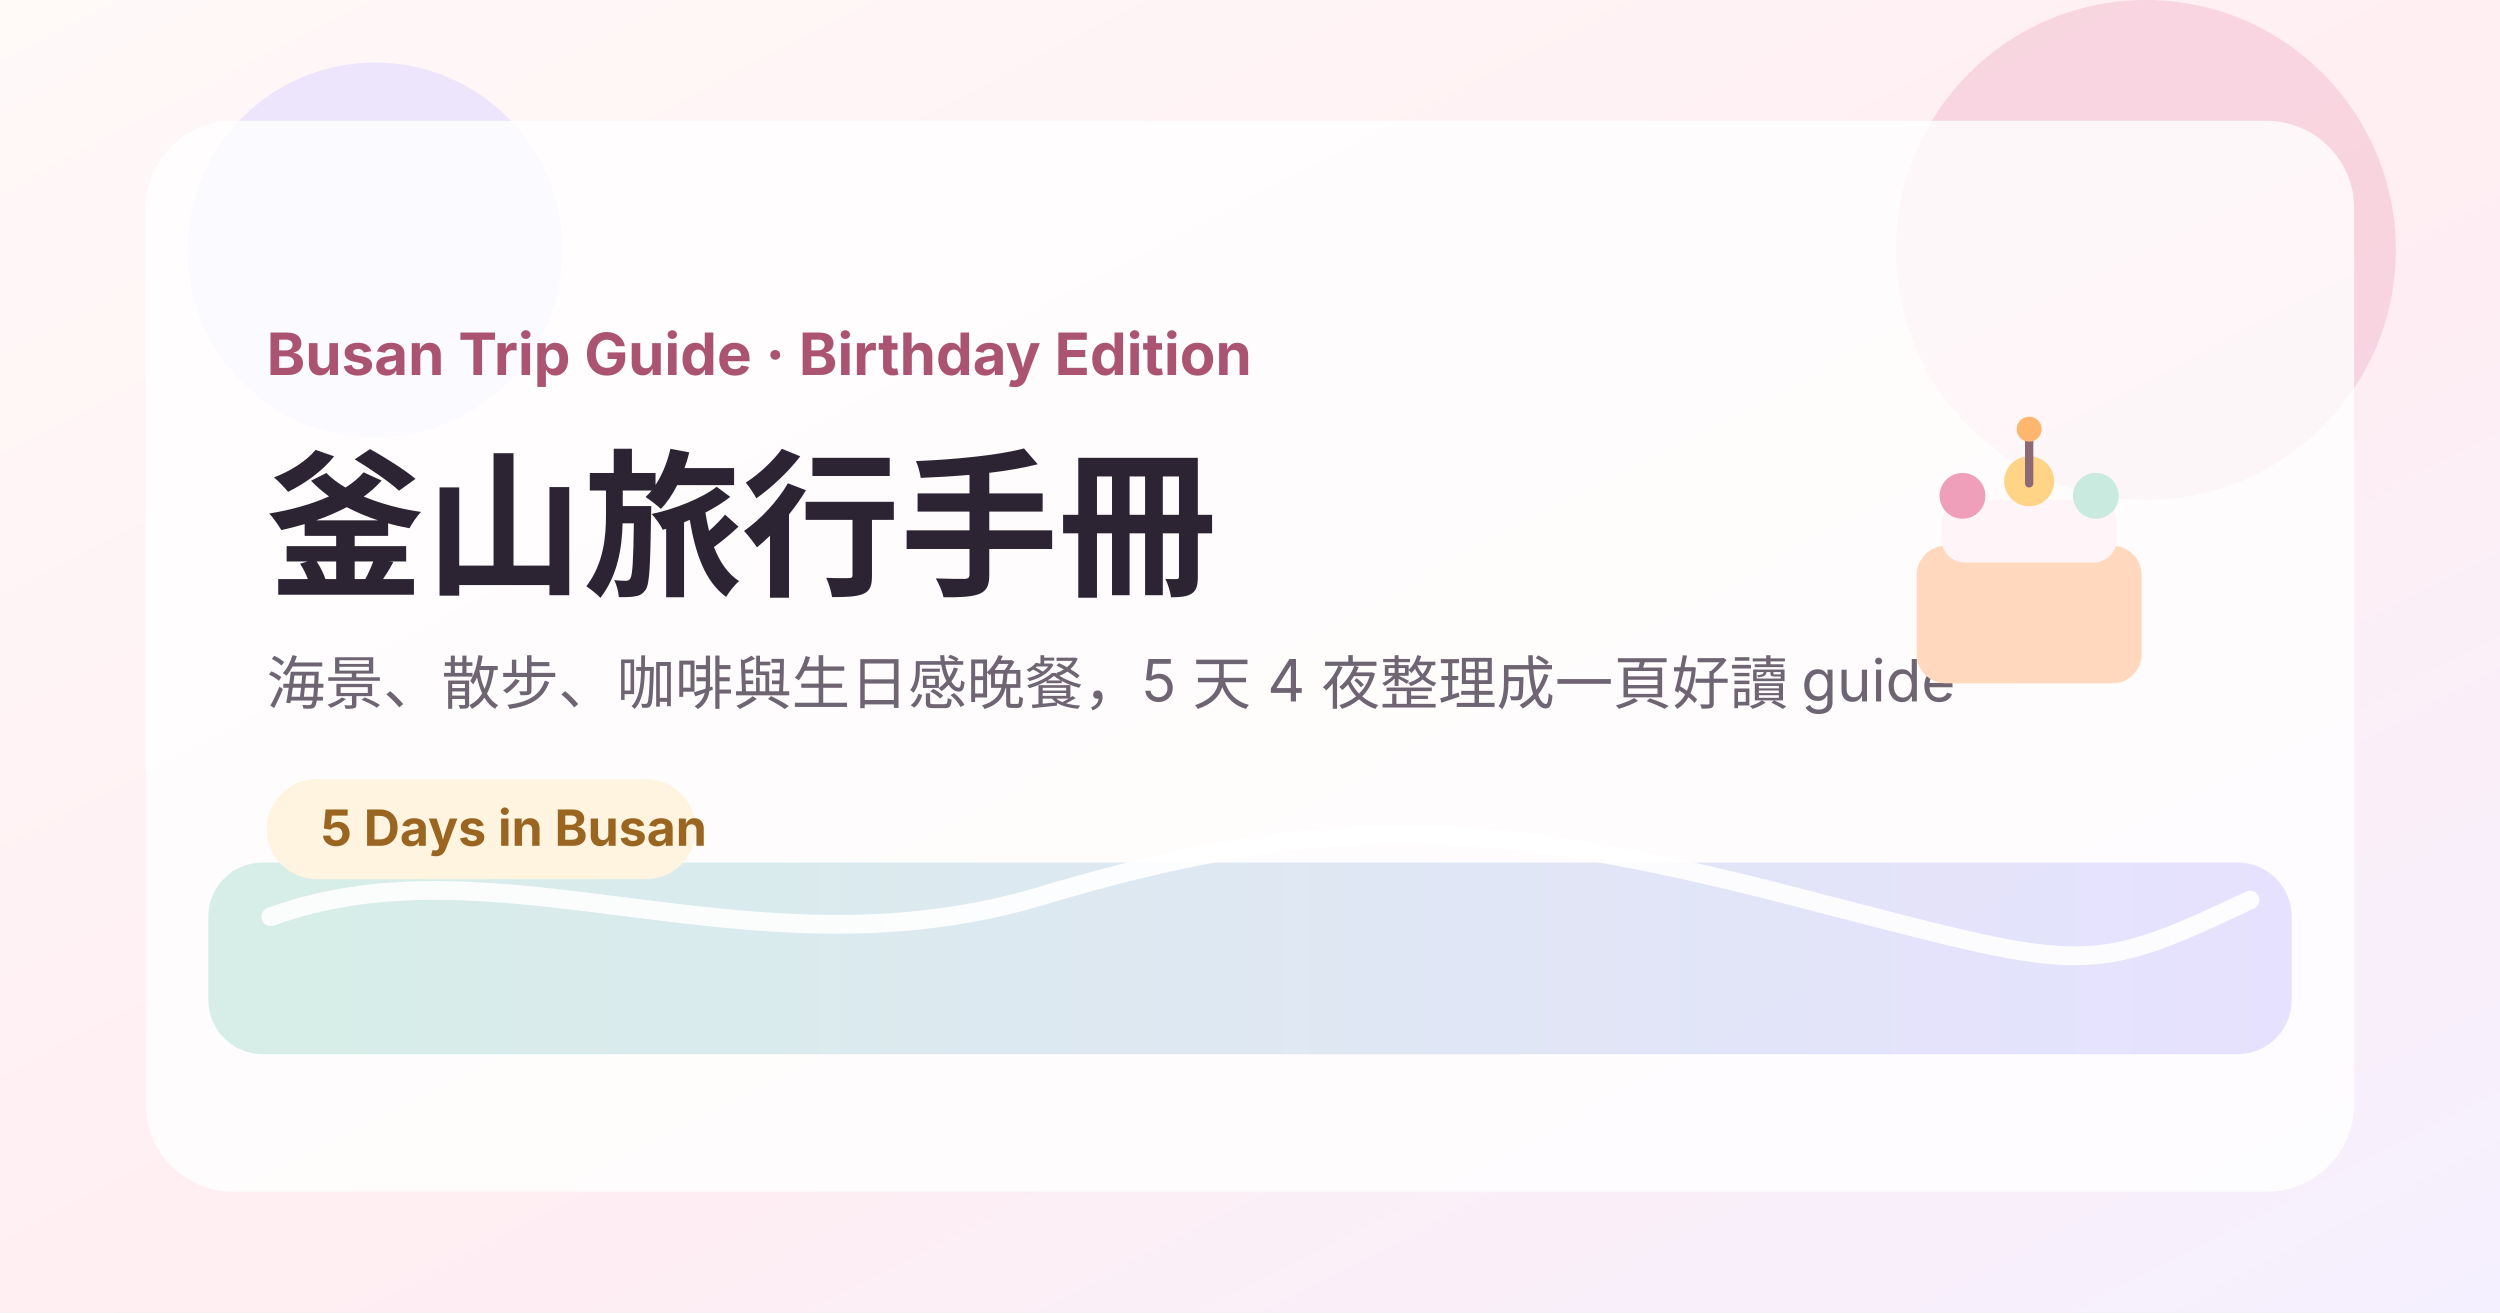
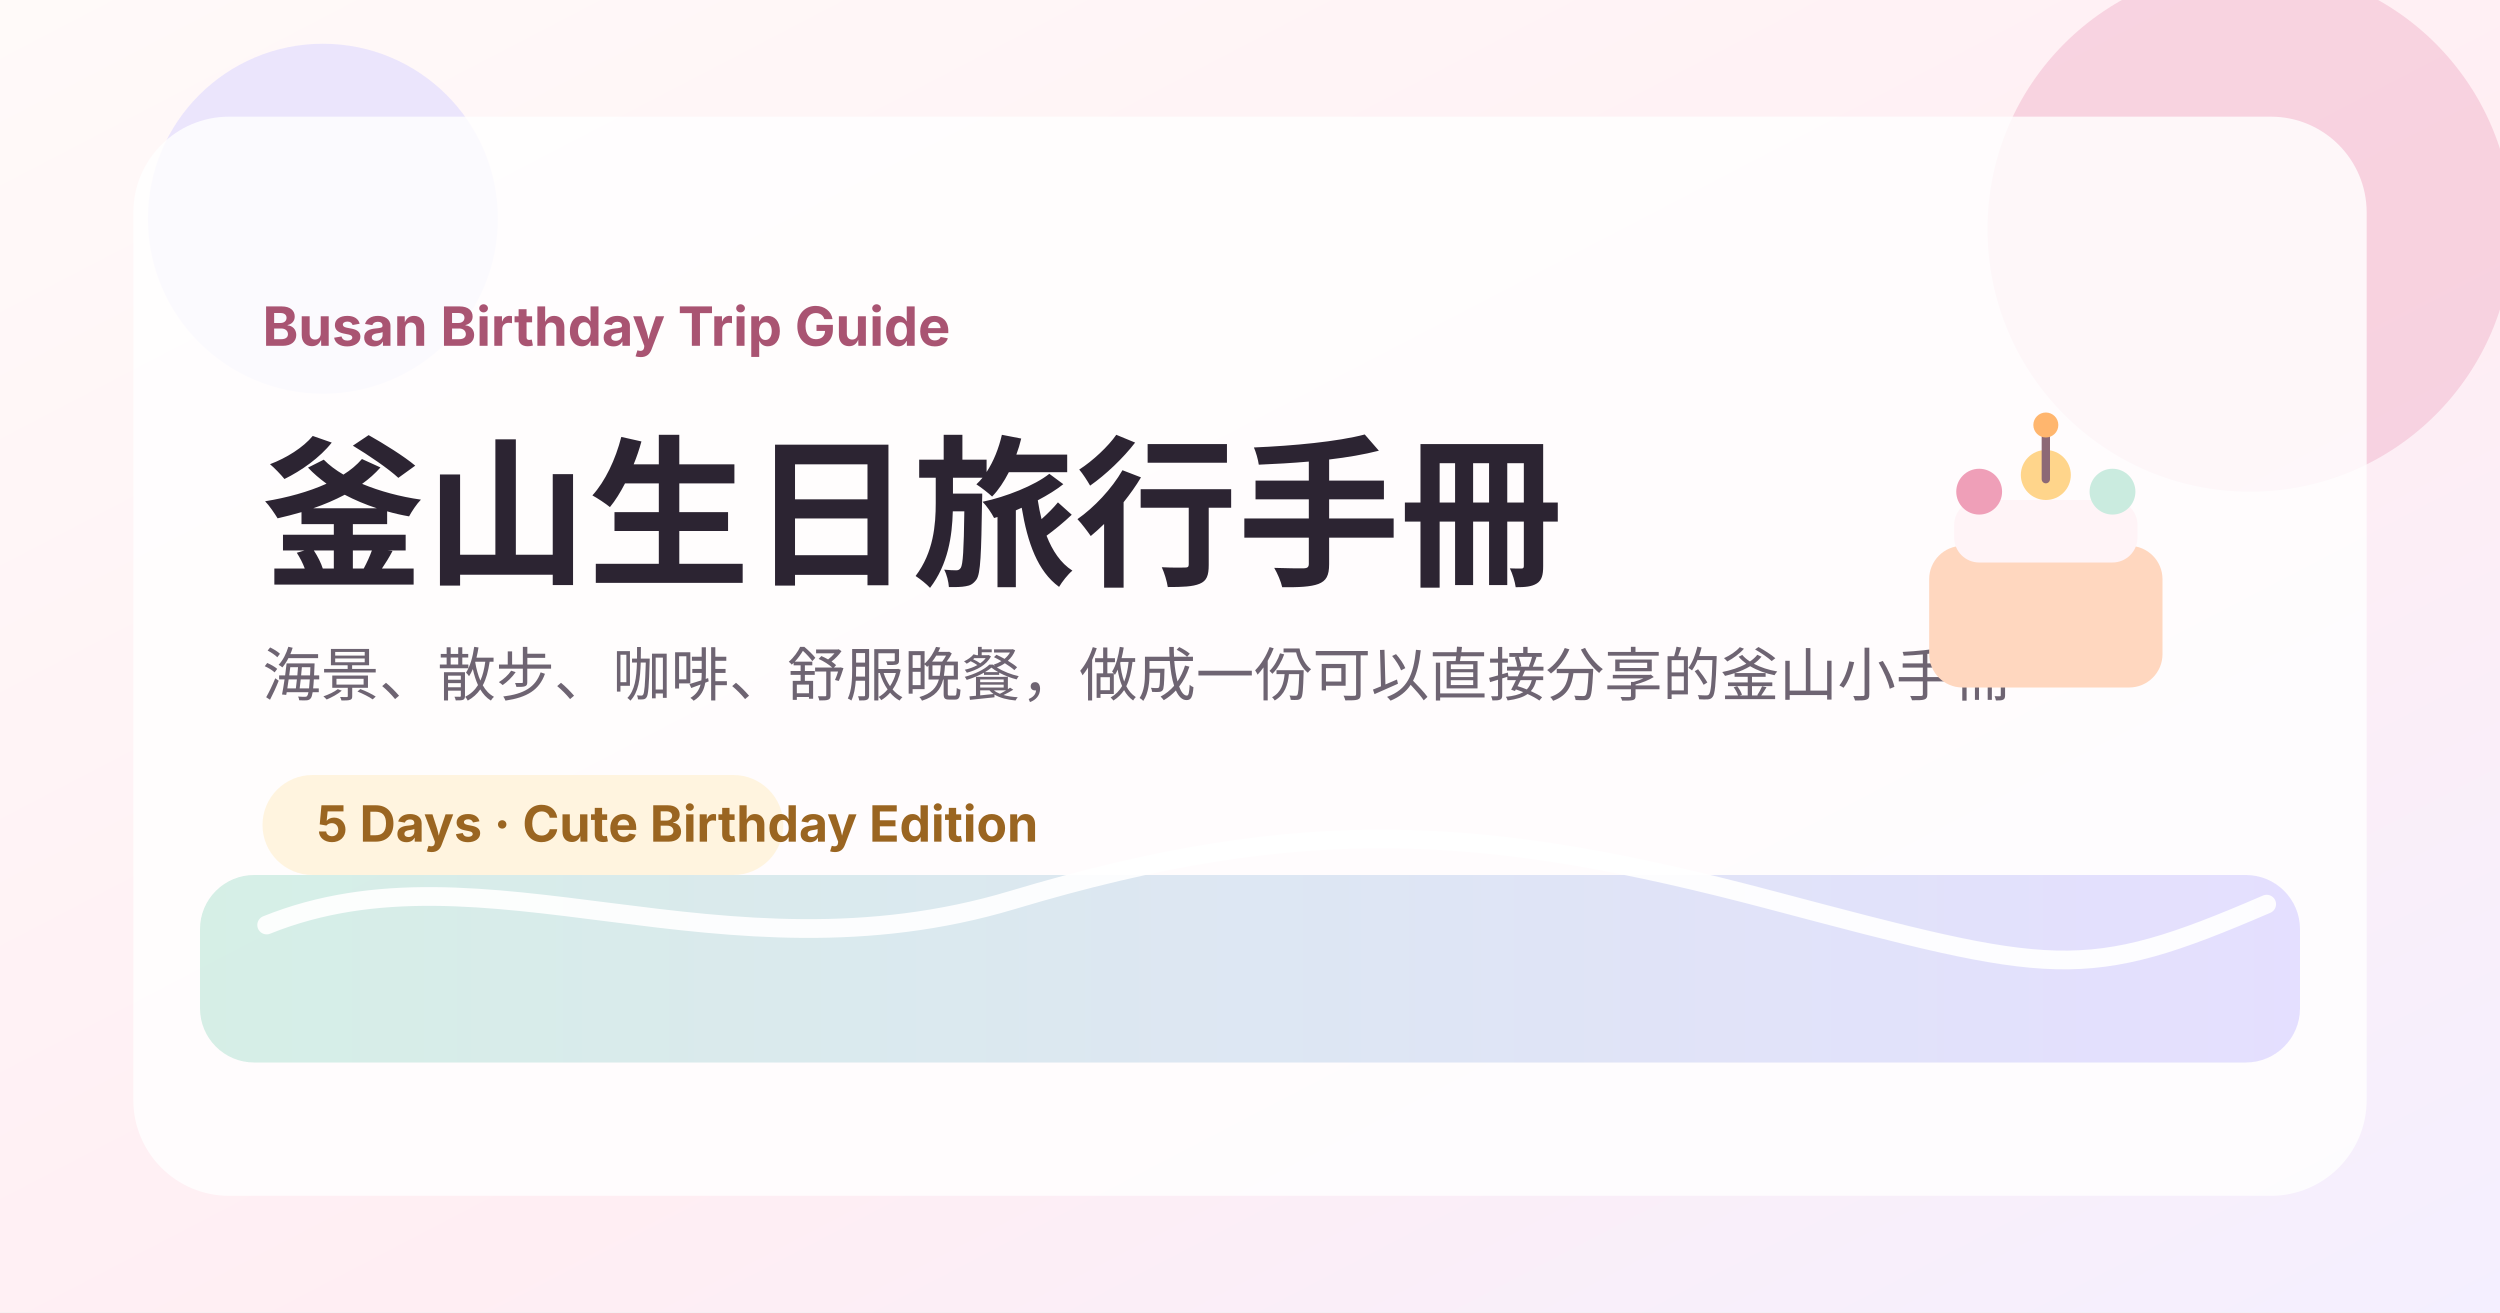
<svg xmlns="http://www.w3.org/2000/svg" width="1200" height="630" viewBox="0 0 1200 630">
  <defs>
    <linearGradient id="bg" x1="0" y1="0" x2="1" y2="1">
-       <stop offset="0%" stop-color="#fff9f8" />
-       <stop offset="55%" stop-color="#ffeef2" />
-       <stop offset="100%" stop-color="#f5f0ff" />
+       <stop offset="0%" stop-color="#fffaf9" />
+       <stop offset="58%" stop-color="#ffeef3" />
+       <stop offset="100%" stop-color="#f4efff" />
    </linearGradient>
    <linearGradient id="sea" x1="0" y1="0" x2="1" y2="0">
-       <stop offset="0%" stop-color="#c6e9df" />
+       <stop offset="0%" stop-color="#caebdf" />
      <stop offset="100%" stop-color="#ddd7ff" />
    </linearGradient>
  </defs>
  <rect width="1200" height="630" fill="url(#bg)" />
-   <circle cx="1030" cy="120" r="120" fill="#efb1c6" opacity="0.42" />
-   <circle cx="180" cy="120" r="90" fill="#ddd7ff" opacity="0.55" />
-   <rect x="70" y="58" width="1060" height="514" rx="42" fill="#ffffff" opacity="0.80" />
-   <rect x="100" y="414" width="1000" height="92" rx="26" fill="url(#sea)" opacity="0.72" />
-   <path d="M130 440 C240 400, 360 472, 500 430 S720 394, 860 430 S1000 470, 1080 432" fill="none" stroke="#ffffff" stroke-width="9" stroke-linecap="round" opacity="0.9" />
-   <text x="128" y="180" fill="#ab5471" font-family="-apple-system,BlinkMacSystemFont,'Segoe UI',sans-serif" font-size="28" font-weight="700">Busan Trip Guide · Birthday Edition</text>
-   <text x="128" y="280" fill="#2c2432" font-family="-apple-system,BlinkMacSystemFont,'Segoe UI',sans-serif" font-size="76" font-weight="800">釜山旅行手冊</text>
-   <text x="128" y="338" fill="#6f6472" font-family="-apple-system,BlinkMacSystemFont,'Segoe UI',sans-serif" font-size="28">海景、散步、咖啡與生日感晚餐，5 天 4 夜整理成一頁好讀 guide</text>
-   <rect x="128" y="374" width="206" height="48" rx="24" fill="#fff4df" />
-   <text x="154" y="406" fill="#9a6521" font-family="-apple-system,BlinkMacSystemFont,'Segoe UI',sans-serif" font-size="24" font-weight="700">5 Days in Busan</text>
-   <g transform="translate(920 220)">
-     <rect x="0" y="42" width="108" height="66" rx="14" fill="#ffd8bd" />
-     <rect x="12" y="20" width="84" height="30" rx="11" fill="#fff4f7" />
-     <circle cx="22" cy="18" r="11" fill="#ef9fb9" />
-     <circle cx="54" cy="11" r="12" fill="#ffd486" />
-     <circle cx="86" cy="18" r="11" fill="#c9eadf" />
-     <rect x="52" y="-10" width="4" height="24" rx="2" fill="#8d6976" />
-     <circle cx="54" cy="-14" r="6" fill="#ffb66e" />
+   <circle cx="1080" cy="110" r="126" fill="#efb0c7" opacity="0.45" />
+   <circle cx="155" cy="105" r="84" fill="#ddd7ff" opacity="0.58" />
+   <rect x="64" y="56" width="1072" height="518" rx="46" fill="#ffffff" opacity="0.82" />
+   <rect x="96" y="420" width="1008" height="90" rx="26" fill="url(#sea)" opacity="0.78" />
+   <path d="M128 444 C232 402, 346 474, 486 432 S714 396, 850 432 S1000 472, 1088 434" fill="none" stroke="#ffffff" stroke-width="9" stroke-linecap="round" opacity="0.92" />
+   <text x="126" y="166" fill="#a95472" font-family="-apple-system,BlinkMacSystemFont,'Segoe UI',sans-serif" font-size="26" font-weight="700">Busan Birthday Trip Guide</text>
+   <text x="126" y="275" fill="#2c2432" font-family="-apple-system,BlinkMacSystemFont,'Segoe UI',sans-serif" font-size="78" font-weight="800">釜山生日旅行手冊</text>
+   <text x="126" y="334" fill="#6e6472" font-family="-apple-system,BlinkMacSystemFont,'Segoe UI',sans-serif" font-size="28">海景、散步、咖啡、舒服晚餐，做成一份可以直接分享的釜山小手冊</text>
+   <rect x="126" y="372" width="250" height="48" rx="24" fill="#fff4df" />
+   <text x="152" y="404" fill="#9a6521" font-family="-apple-system,BlinkMacSystemFont,'Segoe UI',sans-serif" font-size="24" font-weight="700">5 Days · Cute Birthday Edition</text>
+   <g transform="translate(926 218)">
+     <rect x="0" y="44" width="112" height="68" rx="16" fill="#ffd7bf" />
+     <rect x="12" y="22" width="88" height="30" rx="12" fill="#fff4f7" />
+     <circle cx="24" cy="18" r="11" fill="#ef9fb8" />
+     <circle cx="56" cy="10" r="12" fill="#ffd58b" />
+     <circle cx="88" cy="18" r="11" fill="#caebdf" />
+     <rect x="54" y="-10" width="4" height="24" rx="2" fill="#8d6976" />
+     <circle cx="56" cy="-14" r="6" fill="#ffb66e" />
  </g>
</svg>
